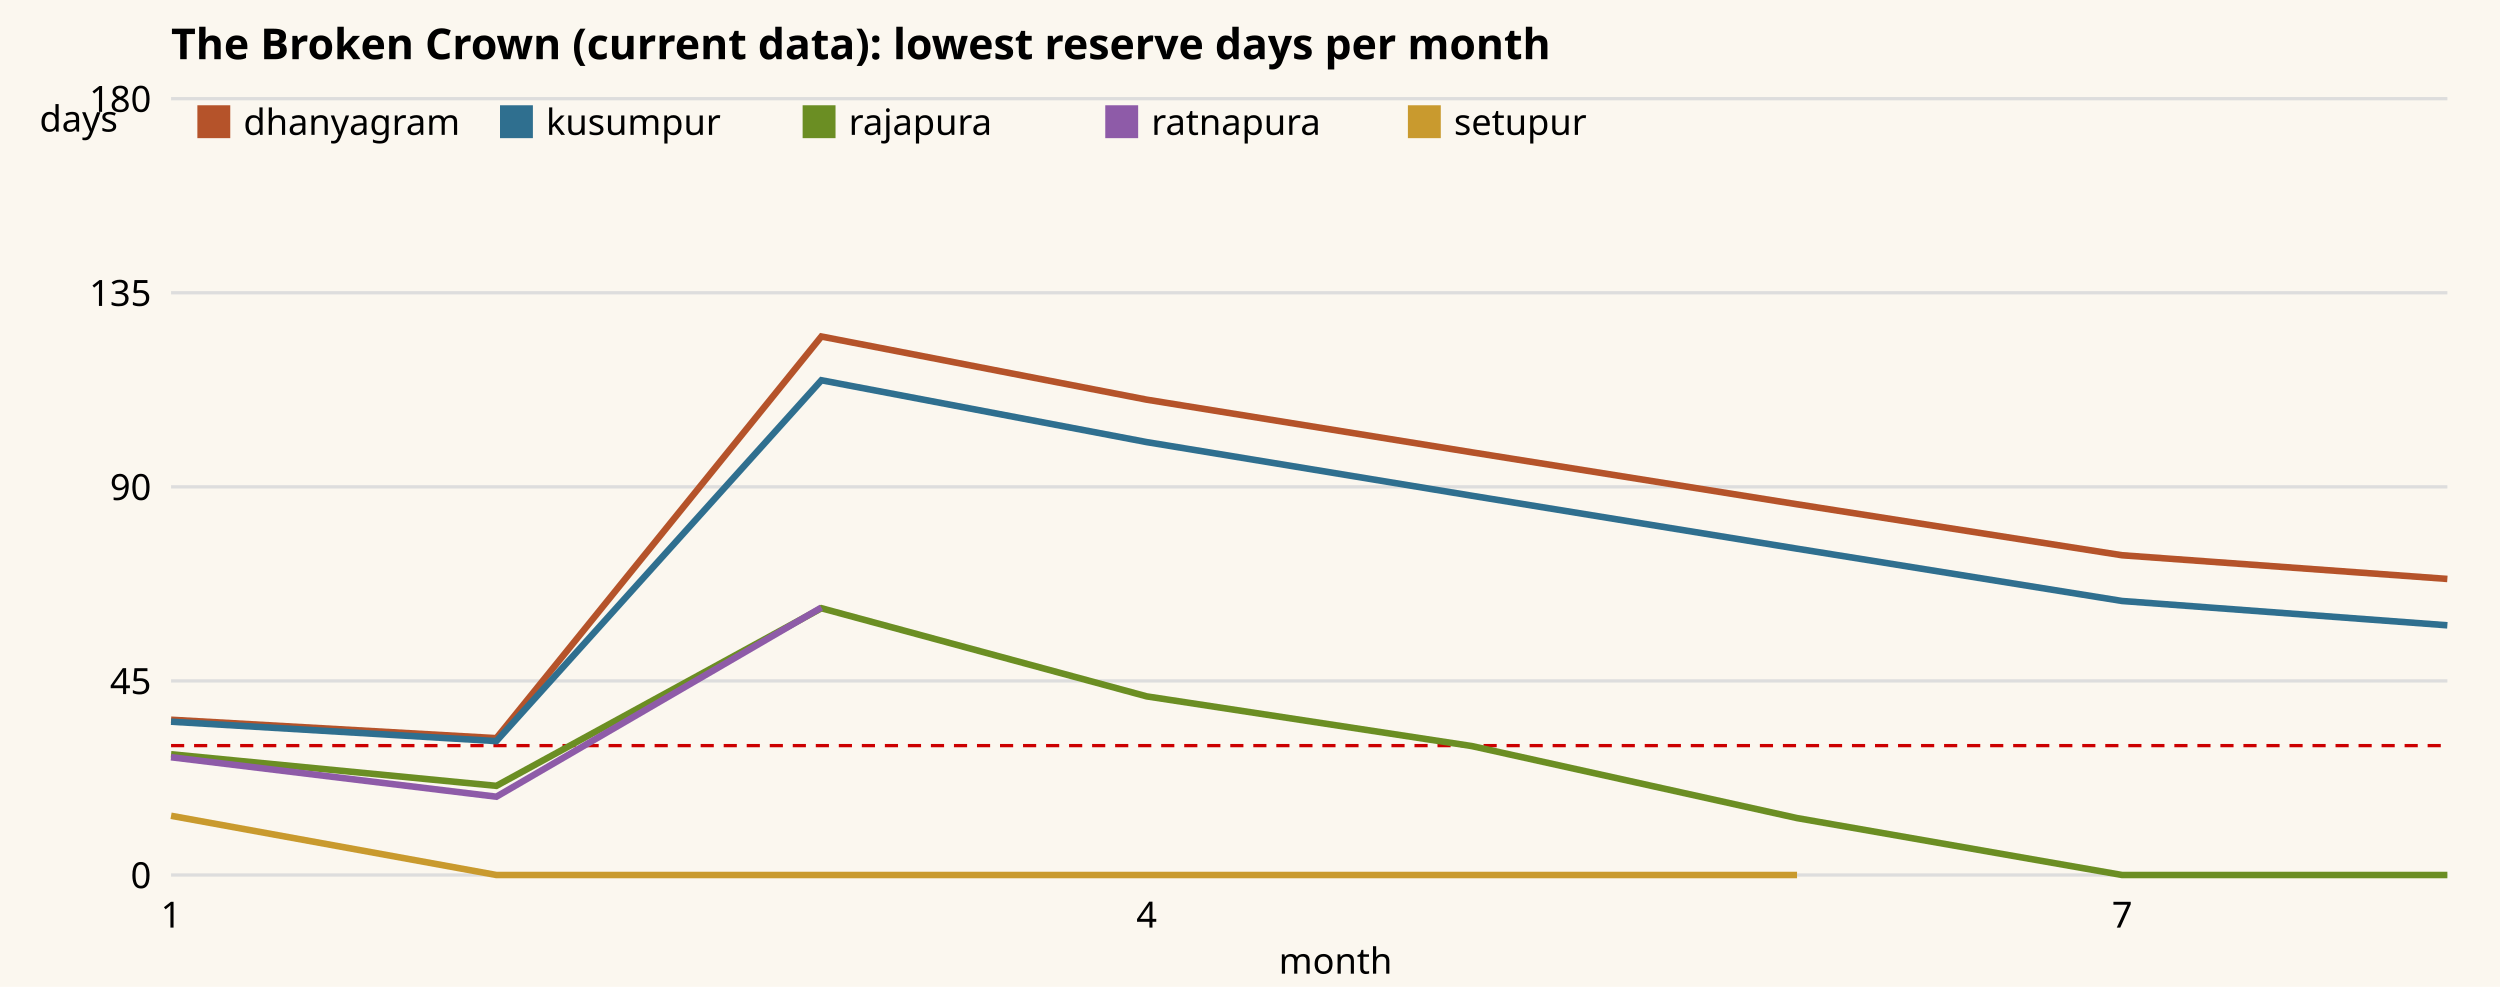
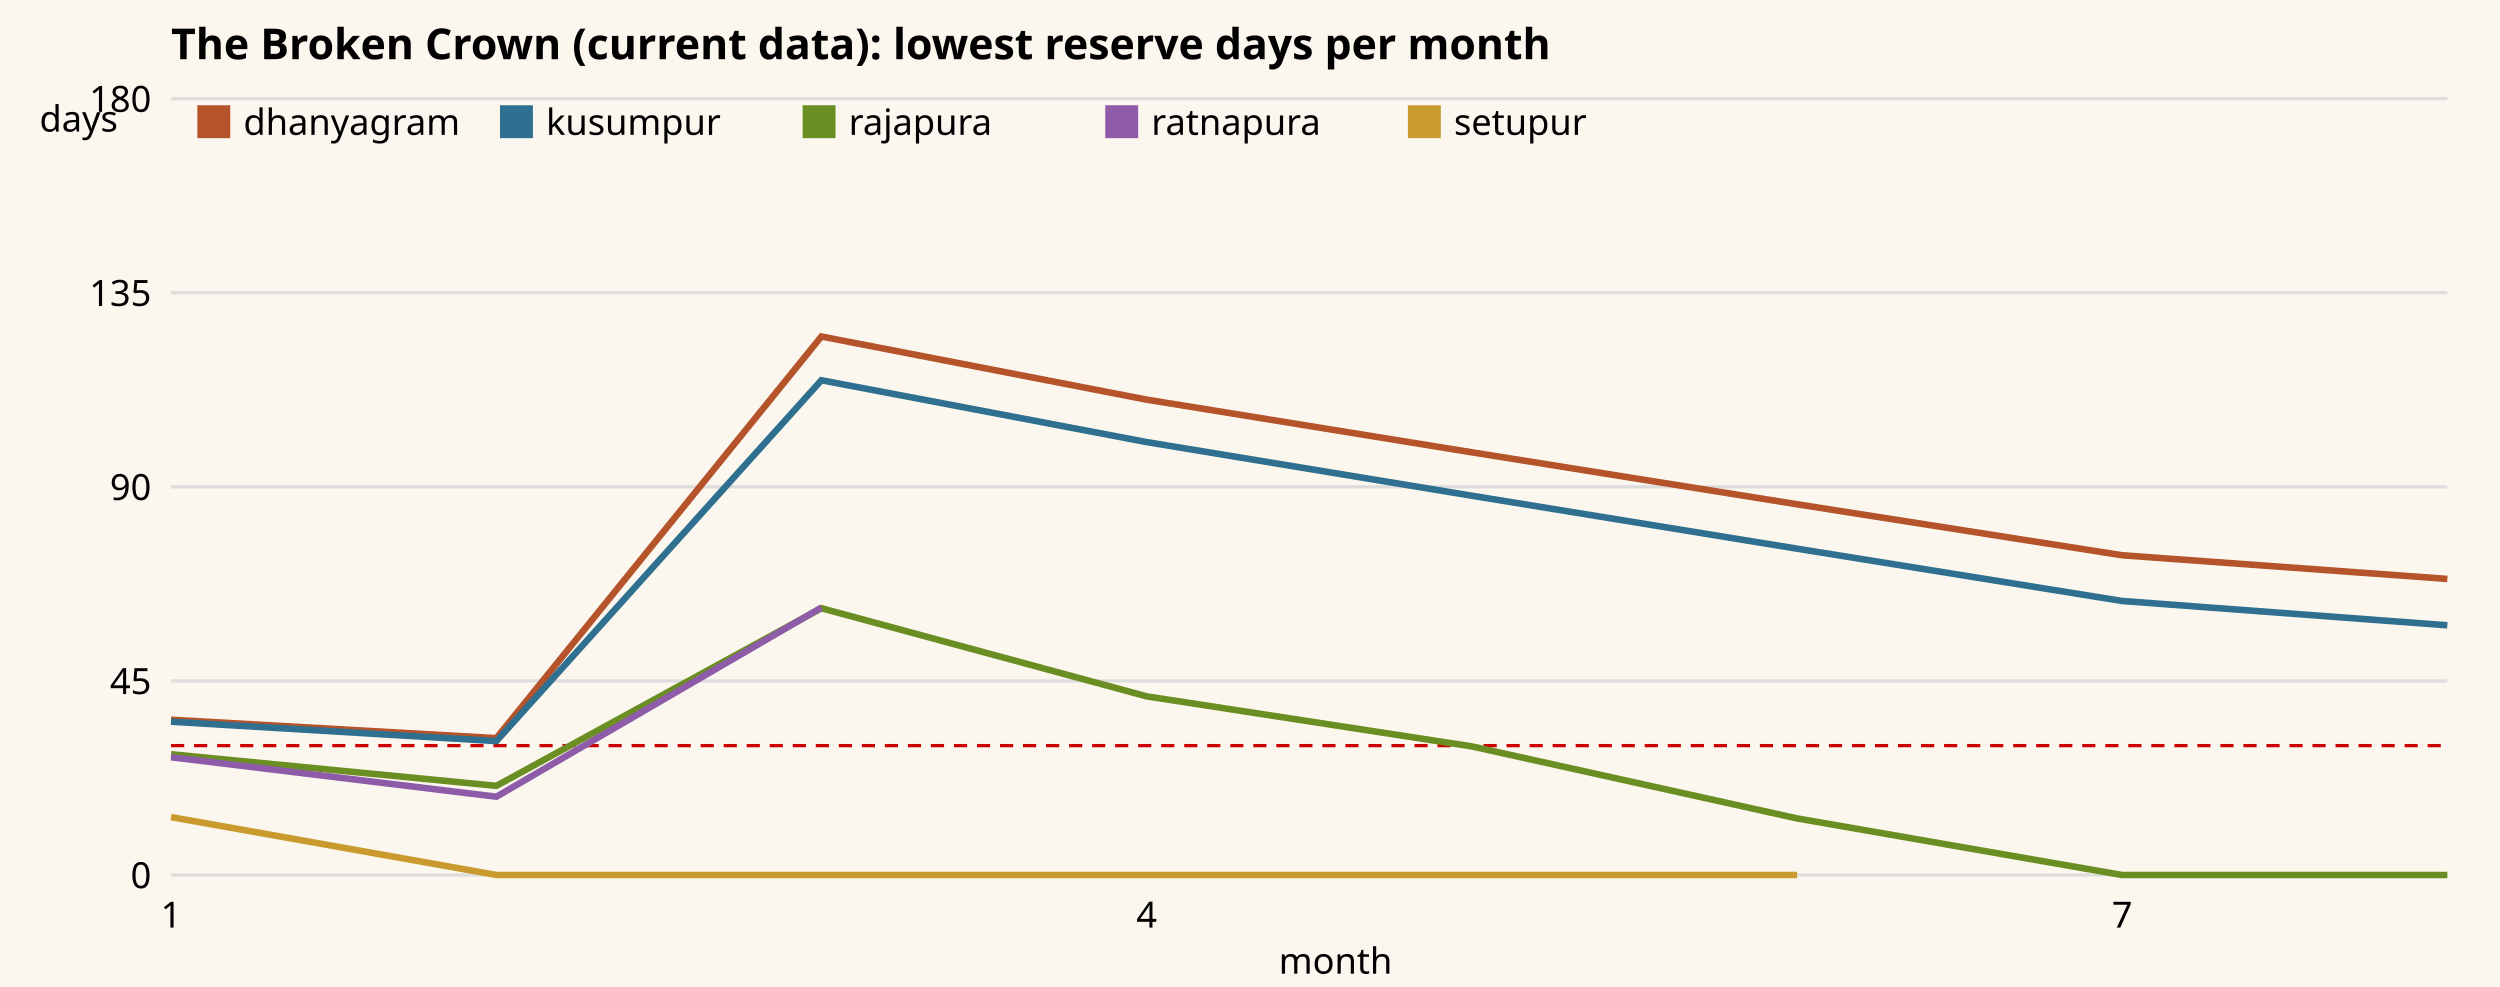
<svg xmlns="http://www.w3.org/2000/svg" width="760" height="300" viewBox="0 0 760 300" font-family="sans-serif" font-size="11">
  <rect width="760" height="300" fill="#fbf7ef" />
  <text x="52" y="18" font-size="13" font-weight="bold">The Broken Crown (current data): lowest reserve days per month</text>
  <line x1="52" x2="744" y1="266" y2="266" stroke="#ddd" />
  <text x="46" y="270" text-anchor="end">0</text>
  <line x1="52" x2="744" y1="207" y2="207" stroke="#ddd" />
  <text x="46" y="211" text-anchor="end">45</text>
  <line x1="52" x2="744" y1="148" y2="148" stroke="#ddd" />
  <text x="46" y="152" text-anchor="end">90</text>
  <line x1="52" x2="744" y1="89" y2="89" stroke="#ddd" />
  <text x="46" y="93" text-anchor="end">135</text>
  <line x1="52" x2="744" y1="30" y2="30" stroke="#ddd" />
  <text x="46" y="34" text-anchor="end">180</text>
  <line x1="52" x2="744" y1="226.667" y2="226.667" stroke="#c00" stroke-dasharray="4 3" />
  <text x="52" y="282" text-anchor="middle">1</text>
  <text x="348.571" y="282" text-anchor="middle">4</text>
  <text x="645.143" y="282" text-anchor="middle">7</text>
  <text x="406" y="296" text-anchor="middle">month</text>
  <text x="12" y="40">days</text>
  <polyline fill="none" stroke="#b5532a" stroke-width="2" points="52.0,218.8 150.9,224.4 249.7,102.3 348.6,121.5 447.4,137.5 546.3,153.3 645.1,168.8 744.0,176.0" />
  <rect x="60" y="32" width="10" height="10" fill="#b5532a" />
  <text x="74" y="41">dhanyagram</text>
  <polyline fill="none" stroke="#2f6f8f" stroke-width="2" points="52.0,219.4 150.9,225.3 249.7,115.6 348.6,134.4 447.4,150.7 546.3,166.8 645.1,182.7 744.0,190.1" />
  <rect x="152" y="32" width="10" height="10" fill="#2f6f8f" />
  <text x="166" y="41">kusumpur</text>
-   <polyline fill="none" stroke="#6b8e23" stroke-width="2" points="52.0,229.3 150.9,238.9 249.7,184.9 348.6,211.7 447.4,226.8 546.3,248.7 645.1,266.0 744.0,266.0" />
+   <polyline fill="none" stroke="#6b8e23" stroke-width="2" points="52.0,229.3 150.9,238.9 249.7,184.9 348.6,211.7 447.4,226.9 546.3,248.8 645.1,266.0 744.0,266.0" />
  <rect x="244" y="32" width="10" height="10" fill="#6b8e23" />
  <text x="258" y="41">rajapura</text>
  <polyline fill="none" stroke="#8e5ba8" stroke-width="2" points="52.0,230.2 150.9,242.2 249.7,184.7" />
  <rect x="336" y="32" width="10" height="10" fill="#8e5ba8" />
  <text x="350" y="41">ratnapura</text>
-   <polyline fill="none" stroke="#c99a2e" stroke-width="2" points="52.0,248.0 150.9,266.0 249.7,266.0 348.6,266.0 447.4,266.0 546.3,266.0" />
+   <polyline fill="none" stroke="#c99a2e" stroke-width="2" points="52.0,248.4 150.9,266.0 249.7,266.0 348.6,266.0 447.4,266.0 546.3,266.0" />
  <rect x="428" y="32" width="10" height="10" fill="#c99a2e" />
  <text x="442" y="41">setupur</text>
</svg>
